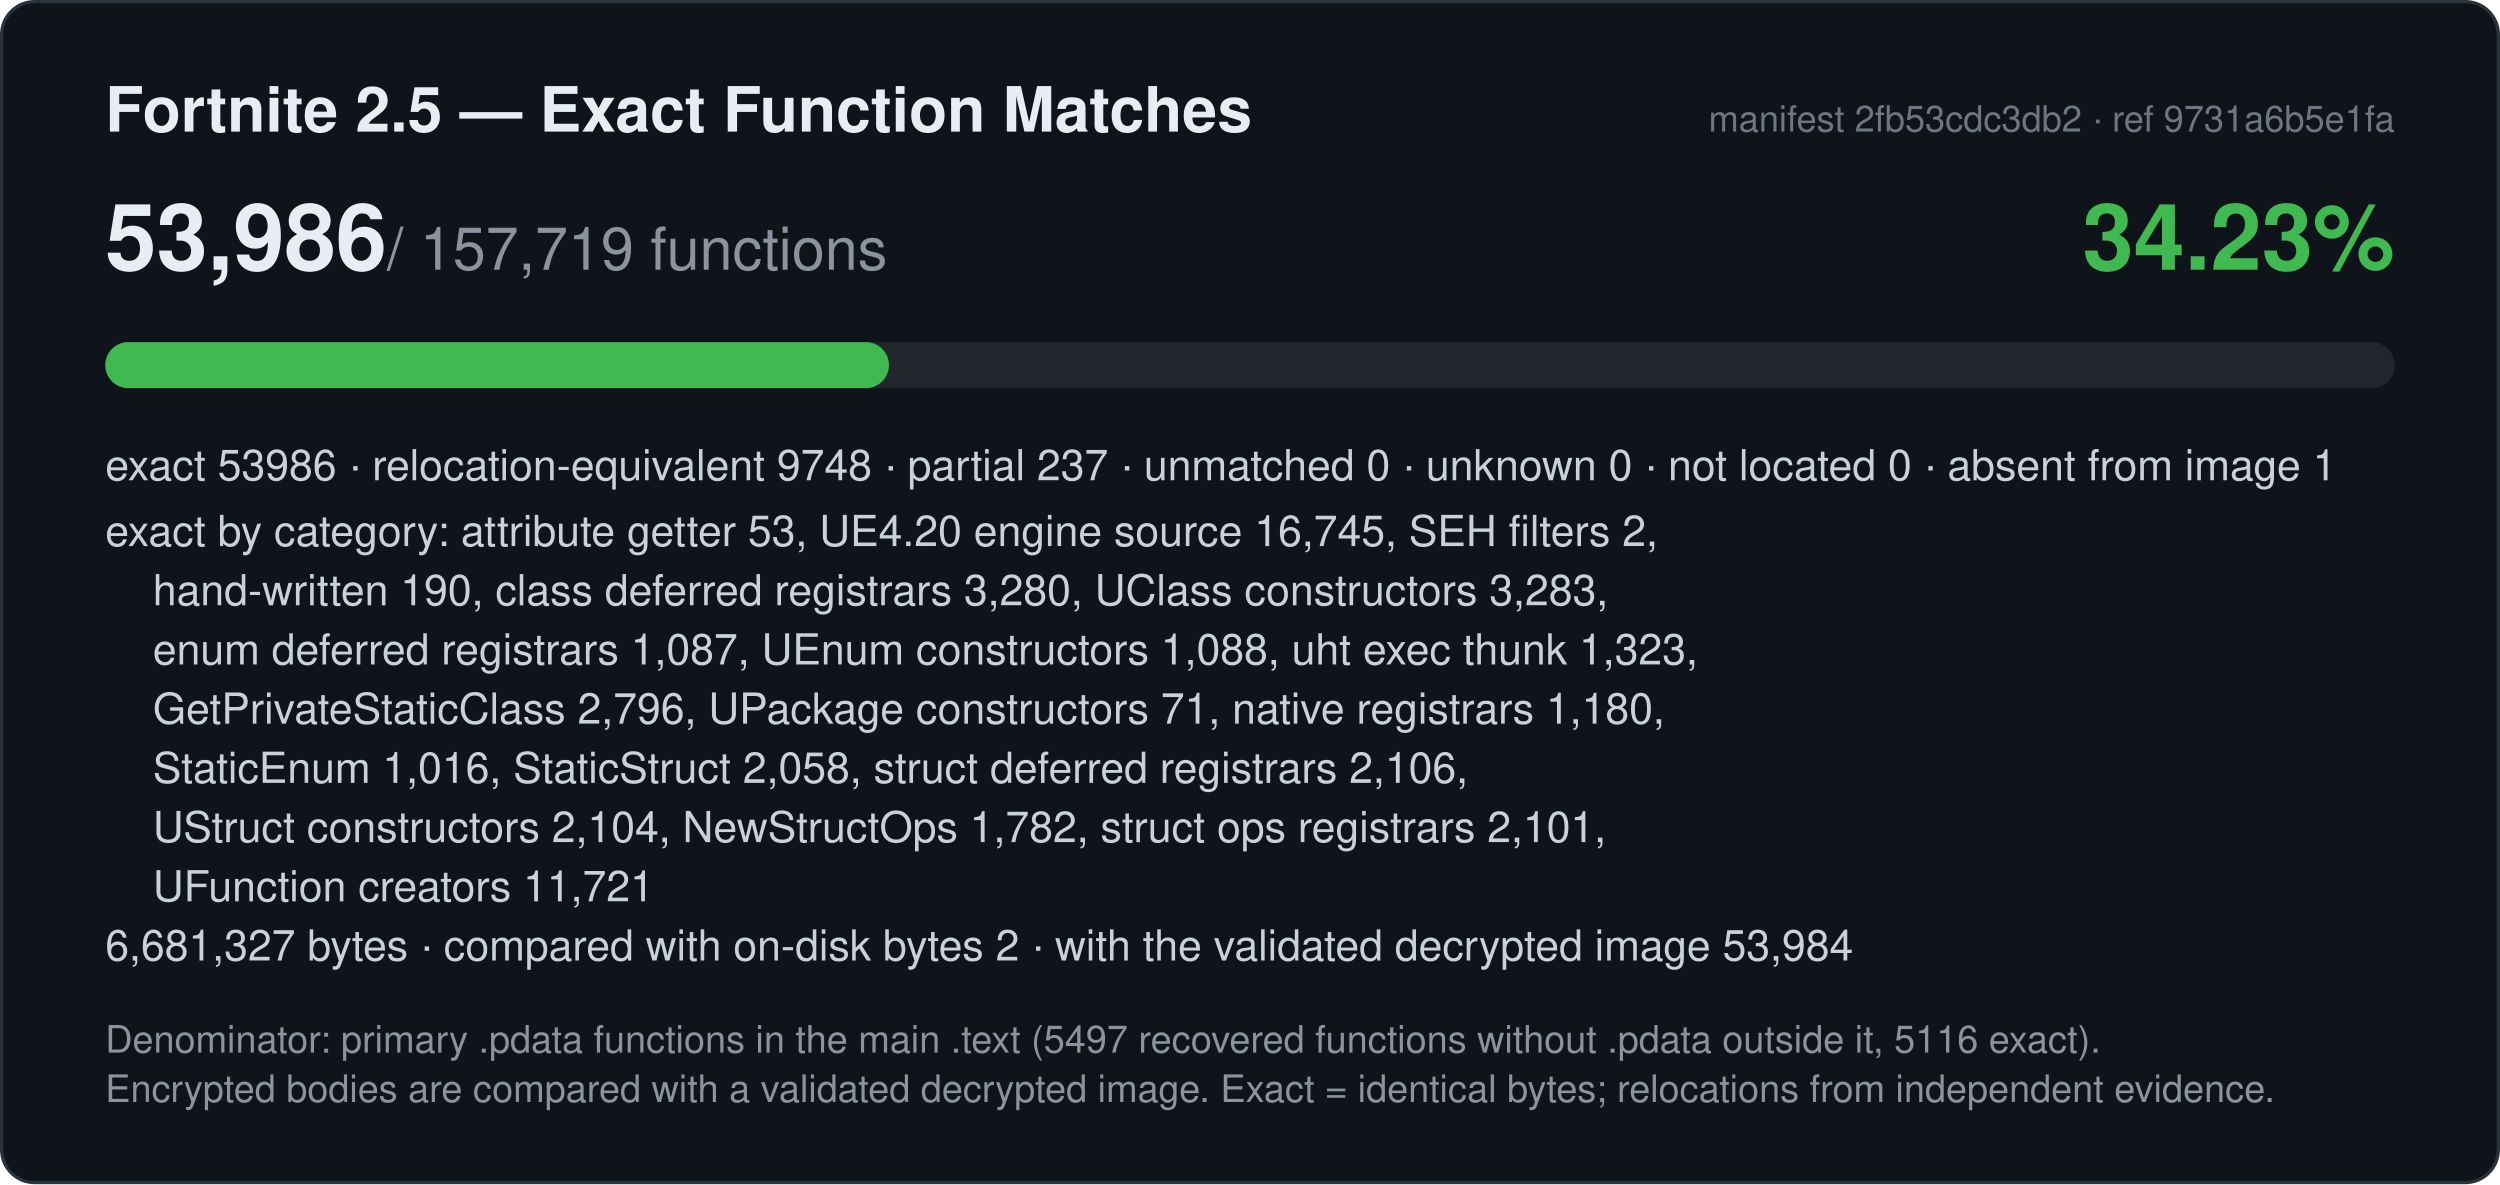
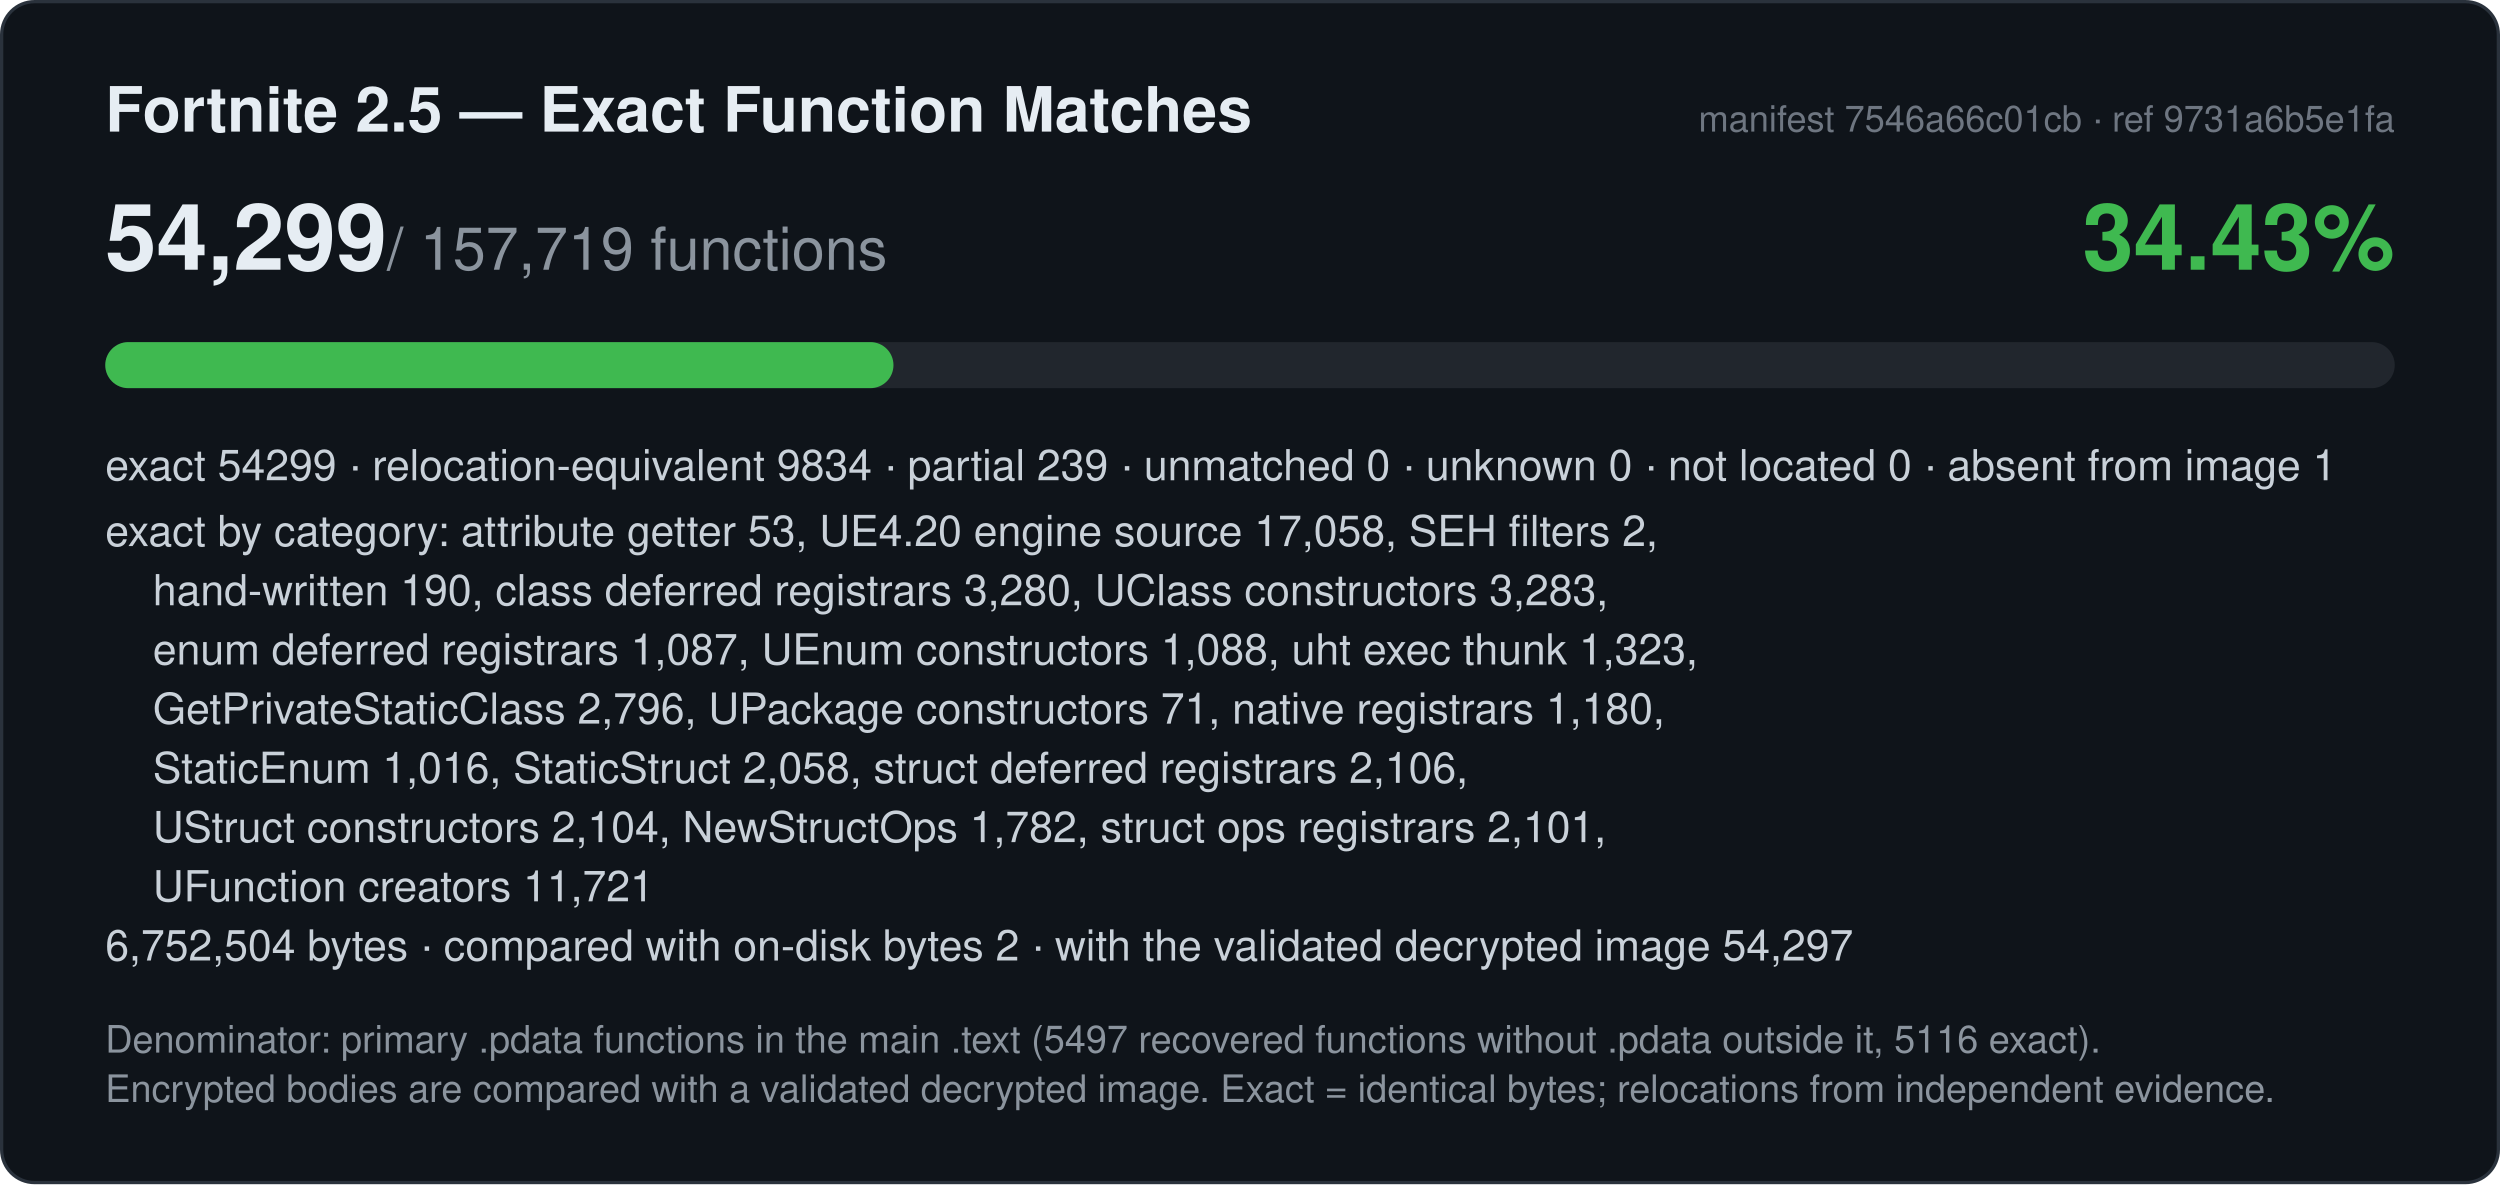
<svg xmlns="http://www.w3.org/2000/svg" width="760" height="360" viewBox="0 0 760 360" role="img" aria-labelledby="t d">
  <rect x="0.5" y="0.5" width="759" height="359" rx="10" fill="#0f141a" stroke="#2a323c" />
  <text x="32" y="40" font-family="Segoe UI, -apple-system, Helvetica, Arial, sans-serif" font-size="19" font-weight="600" fill="#e6edf3">Fortnite 2.5 — Exact Function Matches</text>
-   <text x="32" y="82" font-family="Segoe UI, -apple-system, Helvetica, Arial, sans-serif" font-size="28" font-weight="700" fill="#e6edf3">53,986<tspan font-size="18" font-weight="400" fill="#8b949e"> / 157,719 functions</tspan>
+   <text x="32" y="82" font-family="Segoe UI, -apple-system, Helvetica, Arial, sans-serif" font-size="28" font-weight="700" fill="#e6edf3">54,299<tspan font-size="18" font-weight="400" fill="#8b949e"> / 157,719 functions</tspan>
  </text>
-   <text x="728" y="82" text-anchor="end" font-family="Segoe UI, -apple-system, Helvetica, Arial, sans-serif" font-size="28" font-weight="700" fill="#3fb950">34.23%</text>
+   <text x="728" y="82" text-anchor="end" font-family="Segoe UI, -apple-system, Helvetica, Arial, sans-serif" font-size="28" font-weight="700" fill="#3fb950">34.43%</text>
  <rect x="32" y="104" width="696" height="14" rx="7" fill="#21262d" />
-   <rect x="32" y="104" width="238.235" height="14" rx="7.000" fill="#3fb950" />
-   <text x="32" y="146" font-family="Segoe UI, -apple-system, Helvetica, Arial, sans-serif" font-size="13" fill="#c9d1d9">exact 53986 · relocation-equivalent 9748 · partial 237 · unmatched 0 · unknown 0 · not located 0 · absent from image 1</text>
-   <text x="32" y="166" font-family="Segoe UI, -apple-system, Helvetica, Arial, sans-serif" font-size="13" fill="#c9d1d9" xml:space="preserve">exact by category: attribute getter 53, UE4.20 engine source 16,745, SEH filters 2,</text>
+   <rect x="32" y="104" width="239.617" height="14" rx="7.000" fill="#3fb950" />
+   <text x="32" y="146" font-family="Segoe UI, -apple-system, Helvetica, Arial, sans-serif" font-size="13" fill="#c9d1d9">exact 54299 · relocation-equivalent 9834 · partial 239 · unmatched 0 · unknown 0 · not located 0 · absent from image 1</text>
+   <text x="32" y="166" font-family="Segoe UI, -apple-system, Helvetica, Arial, sans-serif" font-size="13" fill="#c9d1d9" xml:space="preserve">exact by category: attribute getter 53, UE4.20 engine source 17,058, SEH filters 2,</text>
  <text x="32" y="184" font-family="Segoe UI, -apple-system, Helvetica, Arial, sans-serif" font-size="13" fill="#c9d1d9" xml:space="preserve">    hand-written 190, class deferred registrars 3,280, UClass constructors 3,283,</text>
  <text x="32" y="202" font-family="Segoe UI, -apple-system, Helvetica, Arial, sans-serif" font-size="13" fill="#c9d1d9" xml:space="preserve">    enum deferred registrars 1,087, UEnum constructors 1,088, uht exec thunk 1,323,</text>
  <text x="32" y="220" font-family="Segoe UI, -apple-system, Helvetica, Arial, sans-serif" font-size="13" fill="#c9d1d9" xml:space="preserve">    GetPrivateStaticClass 2,796, UPackage constructors 71, native registrars 1,180,</text>
  <text x="32" y="238" font-family="Segoe UI, -apple-system, Helvetica, Arial, sans-serif" font-size="13" fill="#c9d1d9" xml:space="preserve">    StaticEnum 1,016, StaticStruct 2,058, struct deferred registrars 2,106,</text>
  <text x="32" y="256" font-family="Segoe UI, -apple-system, Helvetica, Arial, sans-serif" font-size="13" fill="#c9d1d9" xml:space="preserve">    UStruct constructors 2,104, NewStructOps 1,782, struct ops registrars 2,101,</text>
  <text x="32" y="274" font-family="Segoe UI, -apple-system, Helvetica, Arial, sans-serif" font-size="13" fill="#c9d1d9" xml:space="preserve">    UFunction creators 11,721</text>
-   <text x="32" y="292" font-family="Segoe UI, -apple-system, Helvetica, Arial, sans-serif" font-size="13" fill="#c9d1d9">6,681,327 bytes · compared with on-disk bytes 2 · with the validated decrypted image 53,984</text>
+   <text x="32" y="292" font-family="Segoe UI, -apple-system, Helvetica, Arial, sans-serif" font-size="13" fill="#c9d1d9">6,752,504 bytes · compared with on-disk bytes 2 · with the validated decrypted image 54,297</text>
  <text x="32" y="320" font-family="Segoe UI, -apple-system, Helvetica, Arial, sans-serif" font-size="11.5" fill="#8b949e">Denominator: primary .pdata functions in the main .text (5497 recovered functions without .pdata outside it, 5116 exact).</text>
  <text x="32" y="335" font-family="Segoe UI, -apple-system, Helvetica, Arial, sans-serif" font-size="11.5" fill="#8b949e">Encrypted bodies are compared with a validated decrypted image. Exact = identical bytes; relocations from independent evidence.</text>
-   <text x="728" y="40" text-anchor="end" font-family="Segoe UI, -apple-system, Helvetica, Arial, sans-serif" font-size="11" fill="#6e7681">manifest 2fb53cdc3db2 · ref 9731a6b5e1fa</text>
+   <text x="728" y="40" text-anchor="end" font-family="Segoe UI, -apple-system, Helvetica, Arial, sans-serif" font-size="11" fill="#6e7681">manifest 7546a66c01cb · ref 9731a6b5e1fa</text>
</svg>
